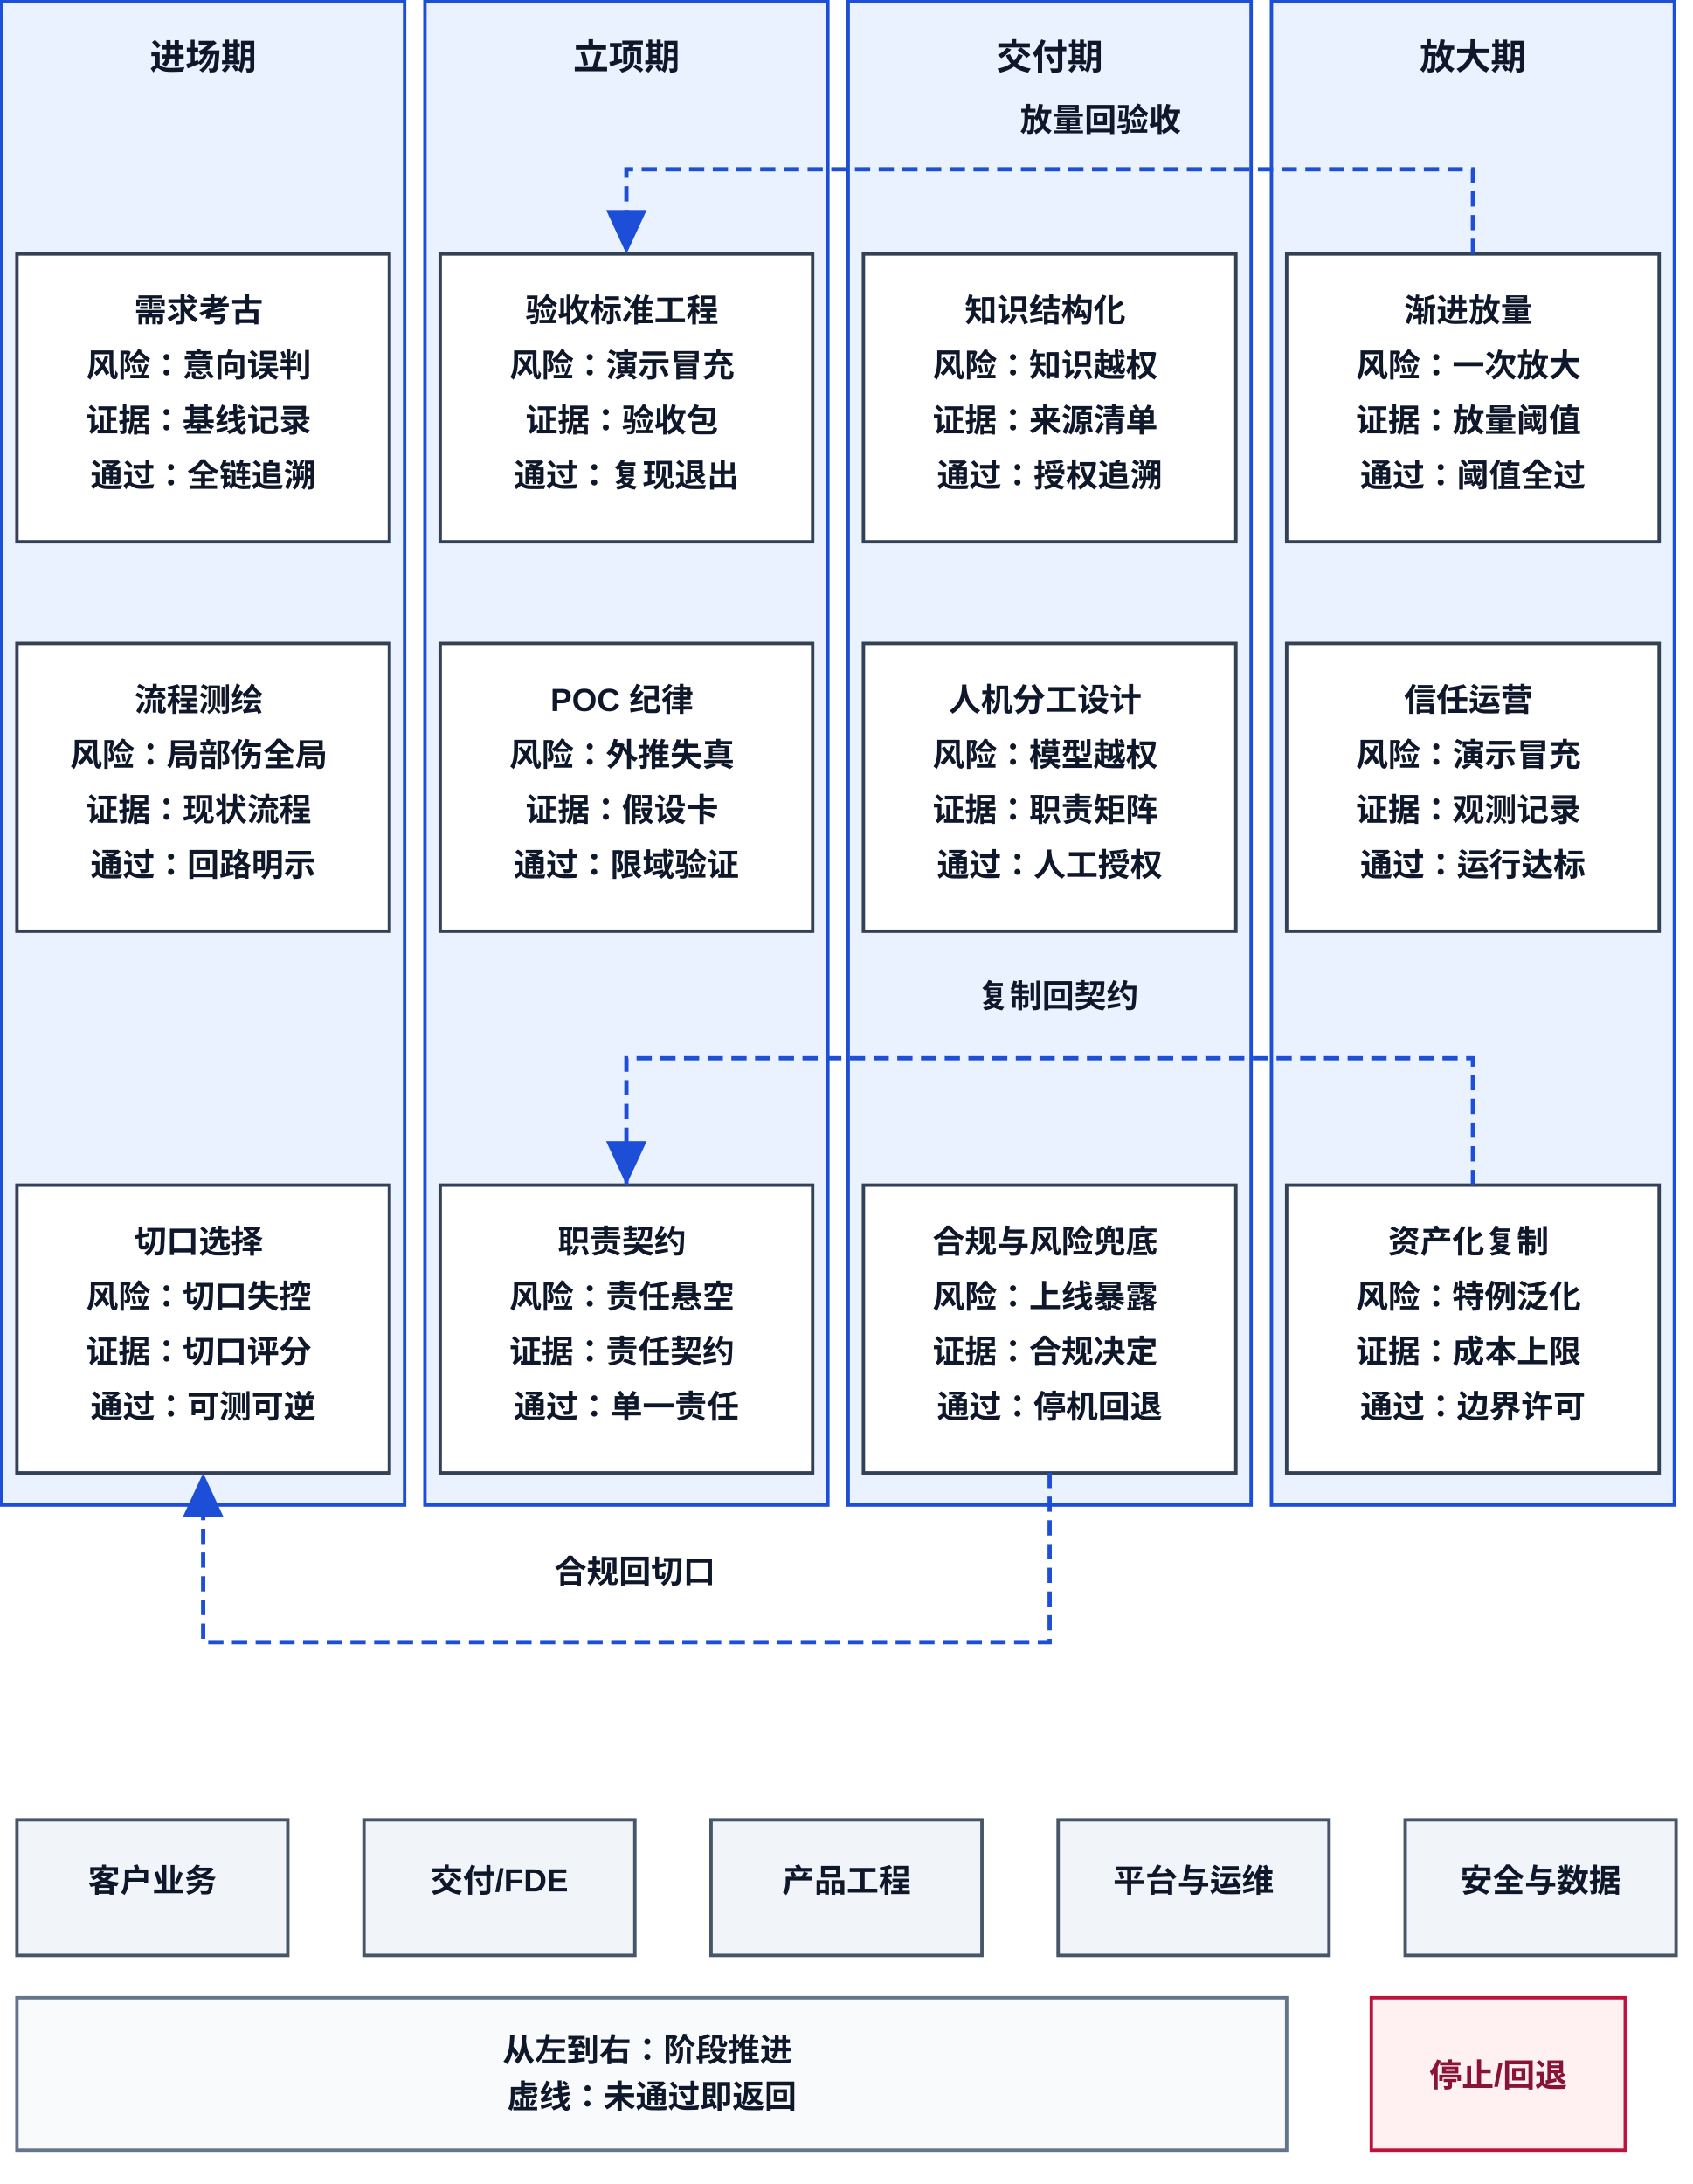
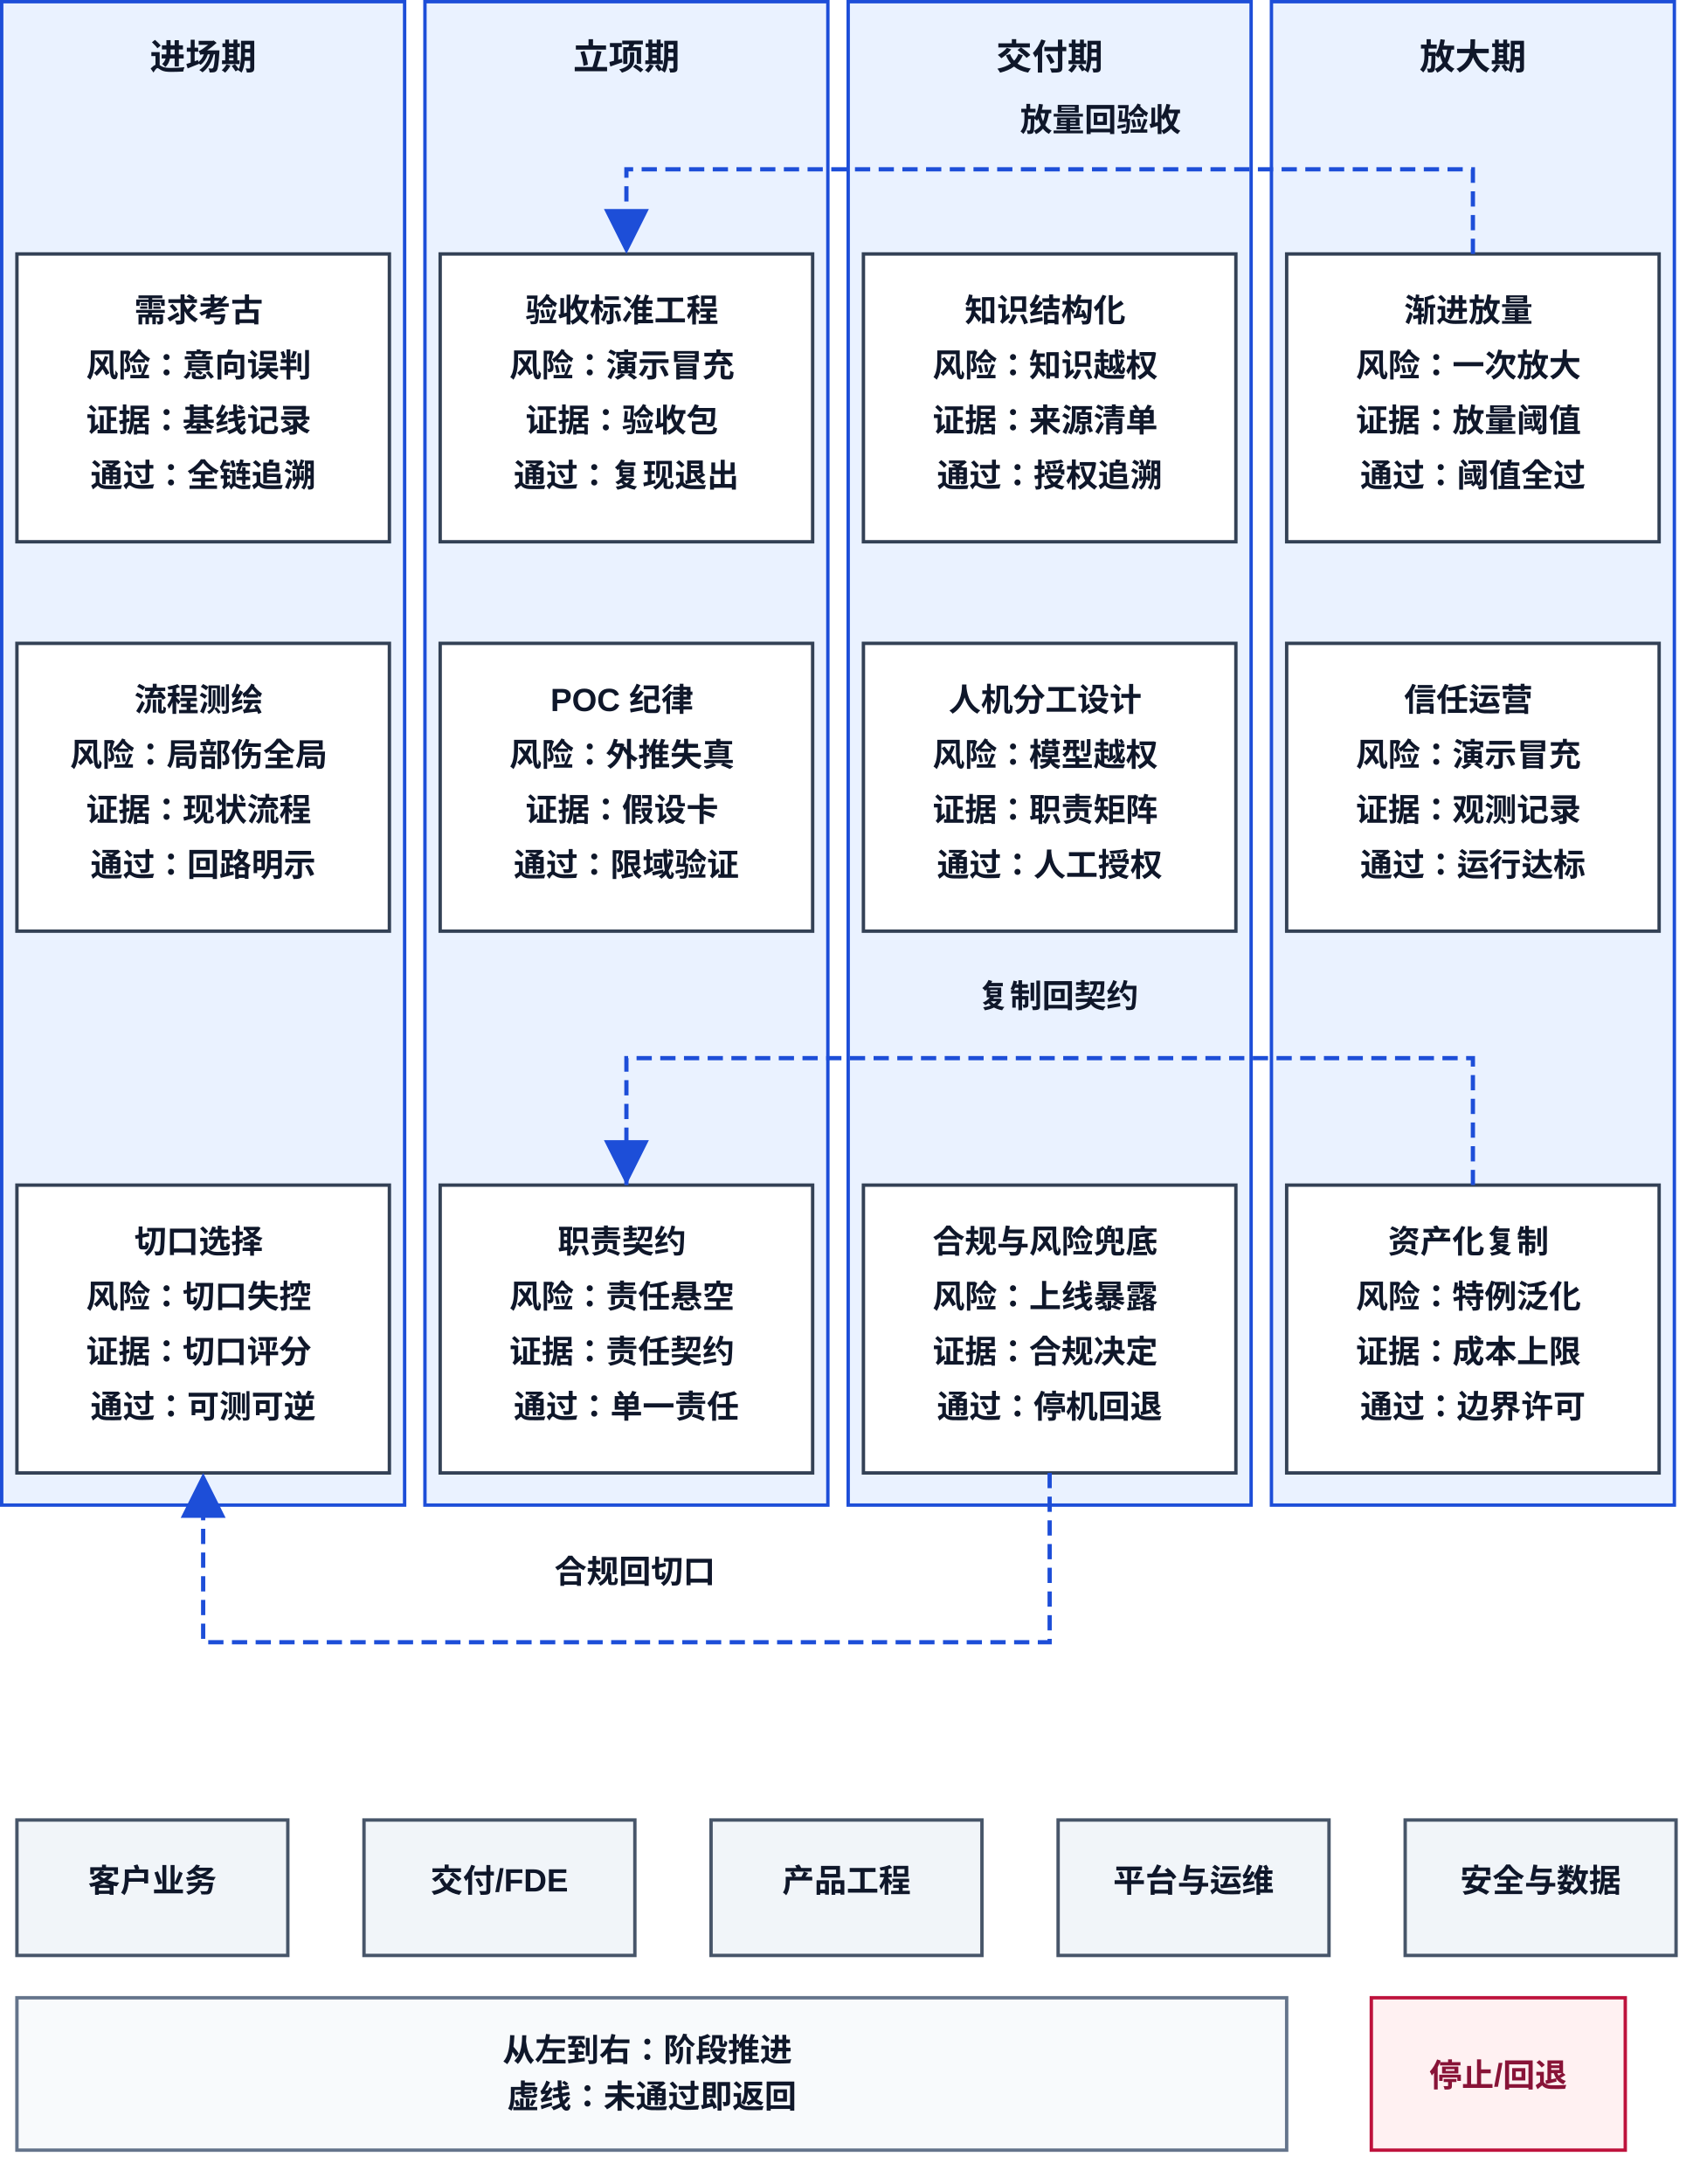
<svg xmlns="http://www.w3.org/2000/svg" role="img" aria-labelledby="mth07-title mth07-desc" viewBox="0 0 2000 2580">
  <style>
    .stage-shape { fill: #EAF2FF; stroke: #1D4ED8; stroke-width: 4; }
    .gate-shape { fill: #FFFFFF; stroke: #334155; stroke-width: 4; }
    .owner-shape { fill: #F1F5F9; stroke: #475569; stroke-width: 4; }
    .legend-shape { fill: #F8FAFC; stroke: #64748B; stroke-width: 4; }
    .stop-shape { fill: #FFF1F2; stroke: #BE123C; stroke-width: 4; }
    .stage-label { fill: #0F172A; font: 700 42px Arial; text-anchor: middle; }
    .gate-label, .owner-label, .legend-label, .feedback-label { fill: #0F172A; font: 700 38px Arial; text-anchor: middle; }
    .feedback-label { stroke: none; }
    .stop-label { fill: #881337; font: 700 38px Arial; text-anchor: middle; }
    .feedback-layer { stroke: #1D4ED8; stroke-width: 5; }
    .feedback-edge { fill: none; stroke-dasharray: 18 10; marker-end: url(#feedback-arrow); }
  </style>
  <defs>
-     <marker id="feedback-arrow" markerUnits="userSpaceOnUse" markerWidth="52" markerHeight="52" viewBox="0 0 26 26" refX="26" refY="13" orient="auto">
-       <g transform="translate(0 1)" fill="#1D4ED8">
-         <path d="M 0 0 L 26 12 L 0 24 z" />
+     <marker id="feedback-arrow" markerUnits="userSpaceOnUse" markerWidth="53.09" markerHeight="53.09" viewBox="0 0 53.09 53.09" refX="53.09" refY="26.545" orient="auto" preserveAspectRatio="none">
+       <g transform="translate(0 0)" fill="#1D4ED8" stroke="#1D4ED8" stroke-width="5" style="stroke-linejoin:miter">
+         <path d="M 47.5 26.545 L 2.5 4.045 L 2.5 49.045 z" />
      </g>
    </marker>
  </defs>
  <rect data-canvas="true" x="0" y="0" width="2000" height="2580" fill="#FFFFFF" />
  <g data-node-id="stage-entry">
    <rect class="stage-shape" x="2" y="2" width="476" height="1776" />
    <text class="stage-label" x="240" y="82">
      <tspan x="240" y="82">进场期</tspan>
    </text>
  </g>
  <g data-node-id="stage-initiation">
    <rect class="stage-shape" x="502" y="2" width="476" height="1776" />
    <text class="stage-label" x="740" y="82">
      <tspan x="740" y="82">立项期</tspan>
    </text>
  </g>
  <g data-node-id="stage-delivery">
    <rect class="stage-shape" x="1002" y="2" width="476" height="1776" />
    <text class="stage-label" x="1240" y="82">
      <tspan x="1240" y="82">交付期</tspan>
    </text>
  </g>
  <g data-node-id="stage-scale">
    <rect class="stage-shape" x="1502" y="2" width="476" height="1776" />
    <text class="stage-label" x="1740" y="82">
      <tspan x="1740" y="82">放大期</tspan>
    </text>
  </g>
  <g data-node-id="gate-01">
    <rect class="gate-shape" x="20" y="300" width="440" height="340" />
    <text class="gate-label" x="240" y="380">
      <tspan x="240" y="380">需求考古</tspan>
      <tspan x="240" y="445">风险：意向误判</tspan>
      <tspan x="240" y="510">证据：基线记录</tspan>
      <tspan x="240" y="575">通过：全链追溯</tspan>
    </text>
  </g>
  <g data-node-id="gate-02">
    <rect class="gate-shape" x="20" y="760" width="440" height="340" />
    <text class="gate-label" x="240" y="840">
      <tspan x="240" y="840">流程测绘</tspan>
      <tspan x="240" y="905">风险：局部伤全局</tspan>
      <tspan x="240" y="970">证据：现状流程</tspan>
      <tspan x="240" y="1035">通过：回路明示</tspan>
    </text>
  </g>
  <g data-node-id="gate-03">
    <rect class="gate-shape" x="20" y="1400" width="440" height="340" />
    <text class="gate-label" x="240" y="1480">
      <tspan x="240" y="1480">切口选择</tspan>
      <tspan x="240" y="1545">风险：切口失控</tspan>
      <tspan x="240" y="1610">证据：切口评分</tspan>
      <tspan x="240" y="1675">通过：可测可逆</tspan>
    </text>
  </g>
  <g data-node-id="gate-04">
    <rect class="gate-shape" x="520" y="300" width="440" height="340" />
    <text class="gate-label" x="740" y="380">
      <tspan x="740" y="380">验收标准工程</tspan>
      <tspan x="740" y="445">风险：演示冒充</tspan>
      <tspan x="740" y="510">证据：验收包</tspan>
      <tspan x="740" y="575">通过：复现退出</tspan>
    </text>
  </g>
  <g data-node-id="gate-05">
    <rect class="gate-shape" x="520" y="760" width="440" height="340" />
    <text class="gate-label" x="740" y="840">
      <tspan x="740" y="840">POC 纪律</tspan>
      <tspan x="740" y="905">风险：外推失真</tspan>
      <tspan x="740" y="970">证据：假设卡</tspan>
      <tspan x="740" y="1035">通过：限域验证</tspan>
    </text>
  </g>
  <g data-node-id="gate-06">
    <rect class="gate-shape" x="520" y="1400" width="440" height="340" />
    <text class="gate-label" x="740" y="1480">
      <tspan x="740" y="1480">职责契约</tspan>
      <tspan x="740" y="1545">风险：责任悬空</tspan>
      <tspan x="740" y="1610">证据：责任契约</tspan>
      <tspan x="740" y="1675">通过：单一责任</tspan>
    </text>
  </g>
  <g data-node-id="gate-07">
    <rect class="gate-shape" x="1020" y="300" width="440" height="340" />
    <text class="gate-label" x="1240" y="380">
      <tspan x="1240" y="380">知识结构化</tspan>
      <tspan x="1240" y="445">风险：知识越权</tspan>
      <tspan x="1240" y="510">证据：来源清单</tspan>
      <tspan x="1240" y="575">通过：授权追溯</tspan>
    </text>
  </g>
  <g data-node-id="gate-08">
    <rect class="gate-shape" x="1020" y="760" width="440" height="340" />
    <text class="gate-label" x="1240" y="840">
      <tspan x="1240" y="840">人机分工设计</tspan>
      <tspan x="1240" y="905">风险：模型越权</tspan>
      <tspan x="1240" y="970">证据：职责矩阵</tspan>
      <tspan x="1240" y="1035">通过：人工授权</tspan>
    </text>
  </g>
  <g data-node-id="gate-09">
    <rect class="gate-shape" x="1020" y="1400" width="440" height="340" />
    <text class="gate-label" x="1240" y="1480">
      <tspan x="1240" y="1480">合规与风险兜底</tspan>
      <tspan x="1240" y="1545">风险：上线暴露</tspan>
      <tspan x="1240" y="1610">证据：合规决定</tspan>
      <tspan x="1240" y="1675">通过：停机回退</tspan>
    </text>
  </g>
  <g data-node-id="gate-10">
    <rect class="gate-shape" x="1520" y="300" width="440" height="340" />
    <text class="gate-label" x="1740" y="380">
      <tspan x="1740" y="380">渐进放量</tspan>
      <tspan x="1740" y="445">风险：一次放大</tspan>
      <tspan x="1740" y="510">证据：放量阈值</tspan>
      <tspan x="1740" y="575">通过：阈值全过</tspan>
    </text>
  </g>
  <g data-node-id="gate-11">
    <rect class="gate-shape" x="1520" y="760" width="440" height="340" />
    <text class="gate-label" x="1740" y="840">
      <tspan x="1740" y="840">信任运营</tspan>
      <tspan x="1740" y="905">风险：演示冒充</tspan>
      <tspan x="1740" y="970">证据：观测记录</tspan>
      <tspan x="1740" y="1035">通过：运行达标</tspan>
    </text>
  </g>
  <g data-node-id="gate-12">
    <rect class="gate-shape" x="1520" y="1400" width="440" height="340" />
    <text class="gate-label" x="1740" y="1480">
      <tspan x="1740" y="1480">资产化复制</tspan>
      <tspan x="1740" y="1545">风险：特例泛化</tspan>
      <tspan x="1740" y="1610">证据：成本上限</tspan>
      <tspan x="1740" y="1675">通过：边界许可</tspan>
    </text>
  </g>
  <g data-node-id="owner-customer">
    <rect class="owner-shape" x="20" y="2150" width="320" height="160" />
    <text class="owner-label" x="180" y="2235">
      <tspan x="180" y="2235">客户业务</tspan>
    </text>
  </g>
  <g data-node-id="owner-delivery">
    <rect class="owner-shape" x="430" y="2150" width="320" height="160" />
    <text class="owner-label" x="590" y="2235">
      <tspan x="590" y="2235">交付/FDE</tspan>
    </text>
  </g>
  <g data-node-id="owner-product">
    <rect class="owner-shape" x="840" y="2150" width="320" height="160" />
    <text class="owner-label" x="1000" y="2235">
      <tspan x="1000" y="2235">产品工程</tspan>
    </text>
  </g>
  <g data-node-id="owner-platform">
    <rect class="owner-shape" x="1250" y="2150" width="320" height="160" />
    <text class="owner-label" x="1410" y="2235">
      <tspan x="1410" y="2235">平台与运维</tspan>
    </text>
  </g>
  <g data-node-id="owner-security-data">
    <rect class="owner-shape" x="1660" y="2150" width="320" height="160" />
    <text class="owner-label" x="1820" y="2235">
      <tspan x="1820" y="2235">安全与数据</tspan>
    </text>
  </g>
  <g data-node-id="legend-band">
    <rect class="legend-shape" x="20" y="2360" width="1500" height="180" />
    <text class="legend-label" x="770" y="2435">
      <tspan x="770" y="2435">从左到右：阶段推进</tspan>
      <tspan x="770" y="2490">虚线：未通过即返回</tspan>
    </text>
  </g>
  <g data-node-id="stop-authority">
    <rect class="stop-shape" x="1620" y="2360" width="300" height="180" />
    <text class="stop-label" x="1770" y="2465">
      <tspan x="1770" y="2465">停止/回退</tspan>
    </text>
  </g>
  <g class="feedback-layer">
    <path id="feedback-rollout-to-acceptance" class="feedback-edge" data-edge-id="feedback-rollout-to-acceptance" data-source="gate-10" data-target="gate-04" d="M 1740 300 L 1740 200 L 740 200 L 740 300" />
    <text class="feedback-label" data-edge-label="feedback-rollout-to-acceptance" x="1300" y="155">放量回验收</text>
    <path id="feedback-compliance-to-scope" class="feedback-edge" data-edge-id="feedback-compliance-to-scope" data-source="gate-09" data-target="gate-03" d="M 1240 1740 L 1240 1940 L 240 1940 L 240 1740" />
    <text class="feedback-label" data-edge-label="feedback-compliance-to-scope" x="750" y="1870">合规回切口</text>
    <path id="feedback-reuse-to-contract" class="feedback-edge" data-edge-id="feedback-reuse-to-contract" data-source="gate-12" data-target="gate-06" d="M 1740 1400 L 1740 1250 L 740 1250 L 740 1400" />
    <text class="feedback-label" data-edge-label="feedback-reuse-to-contract" x="1250" y="1190">复制回契约</text>
  </g>
</svg>
